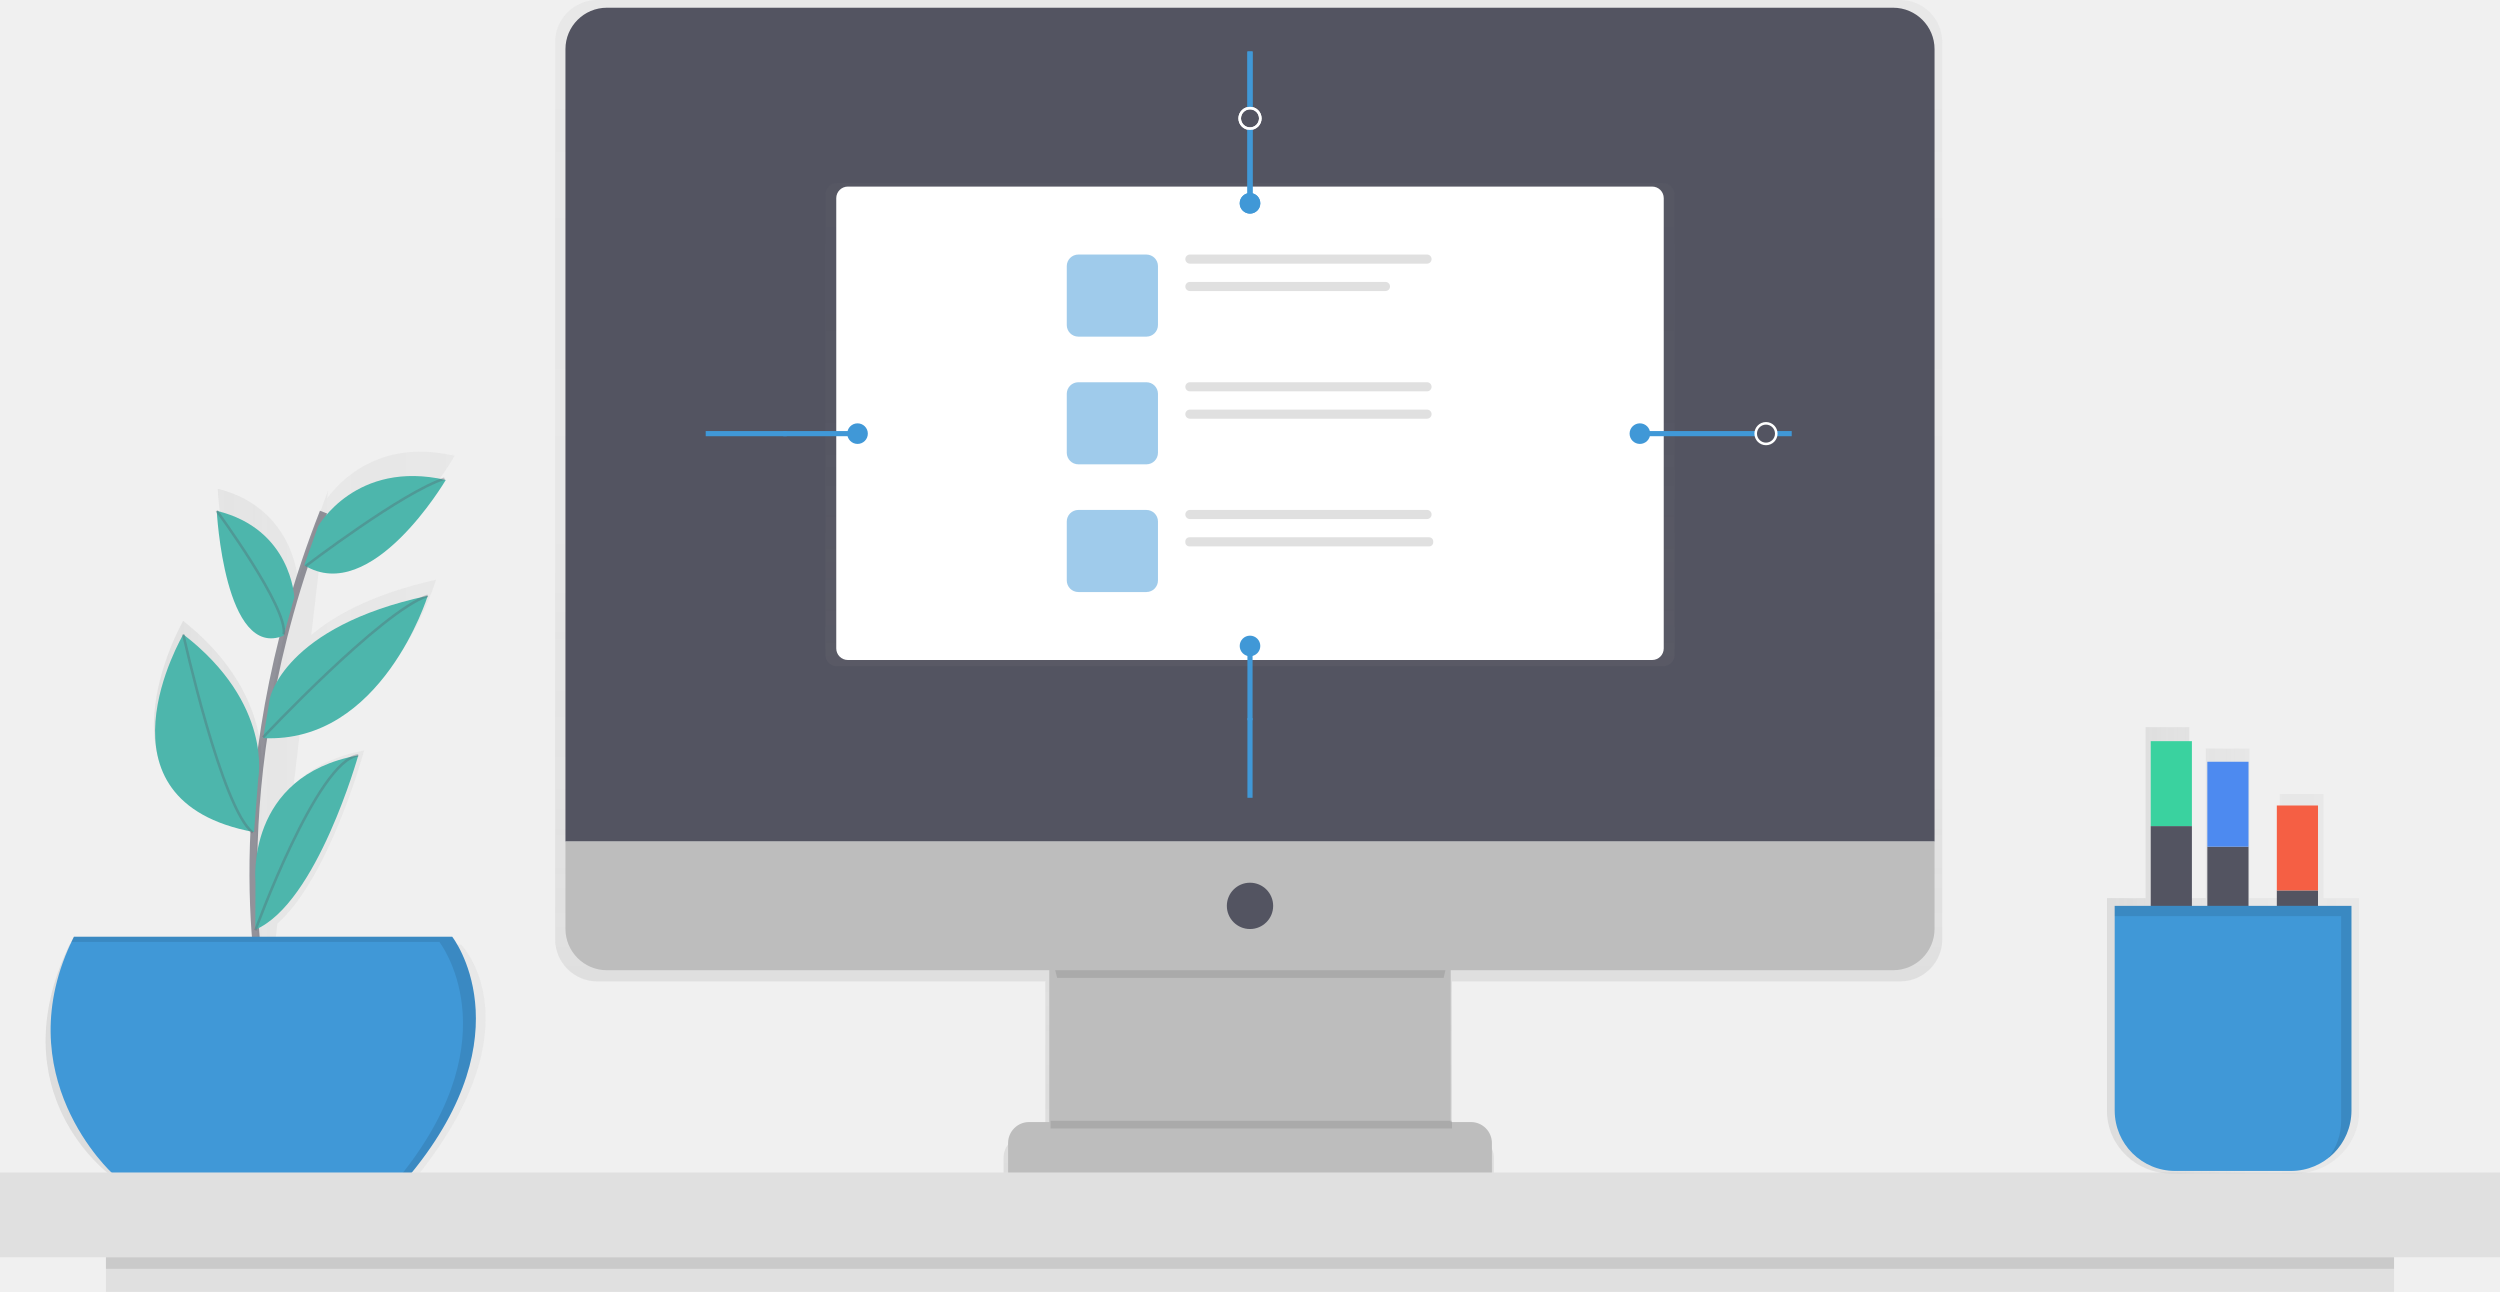
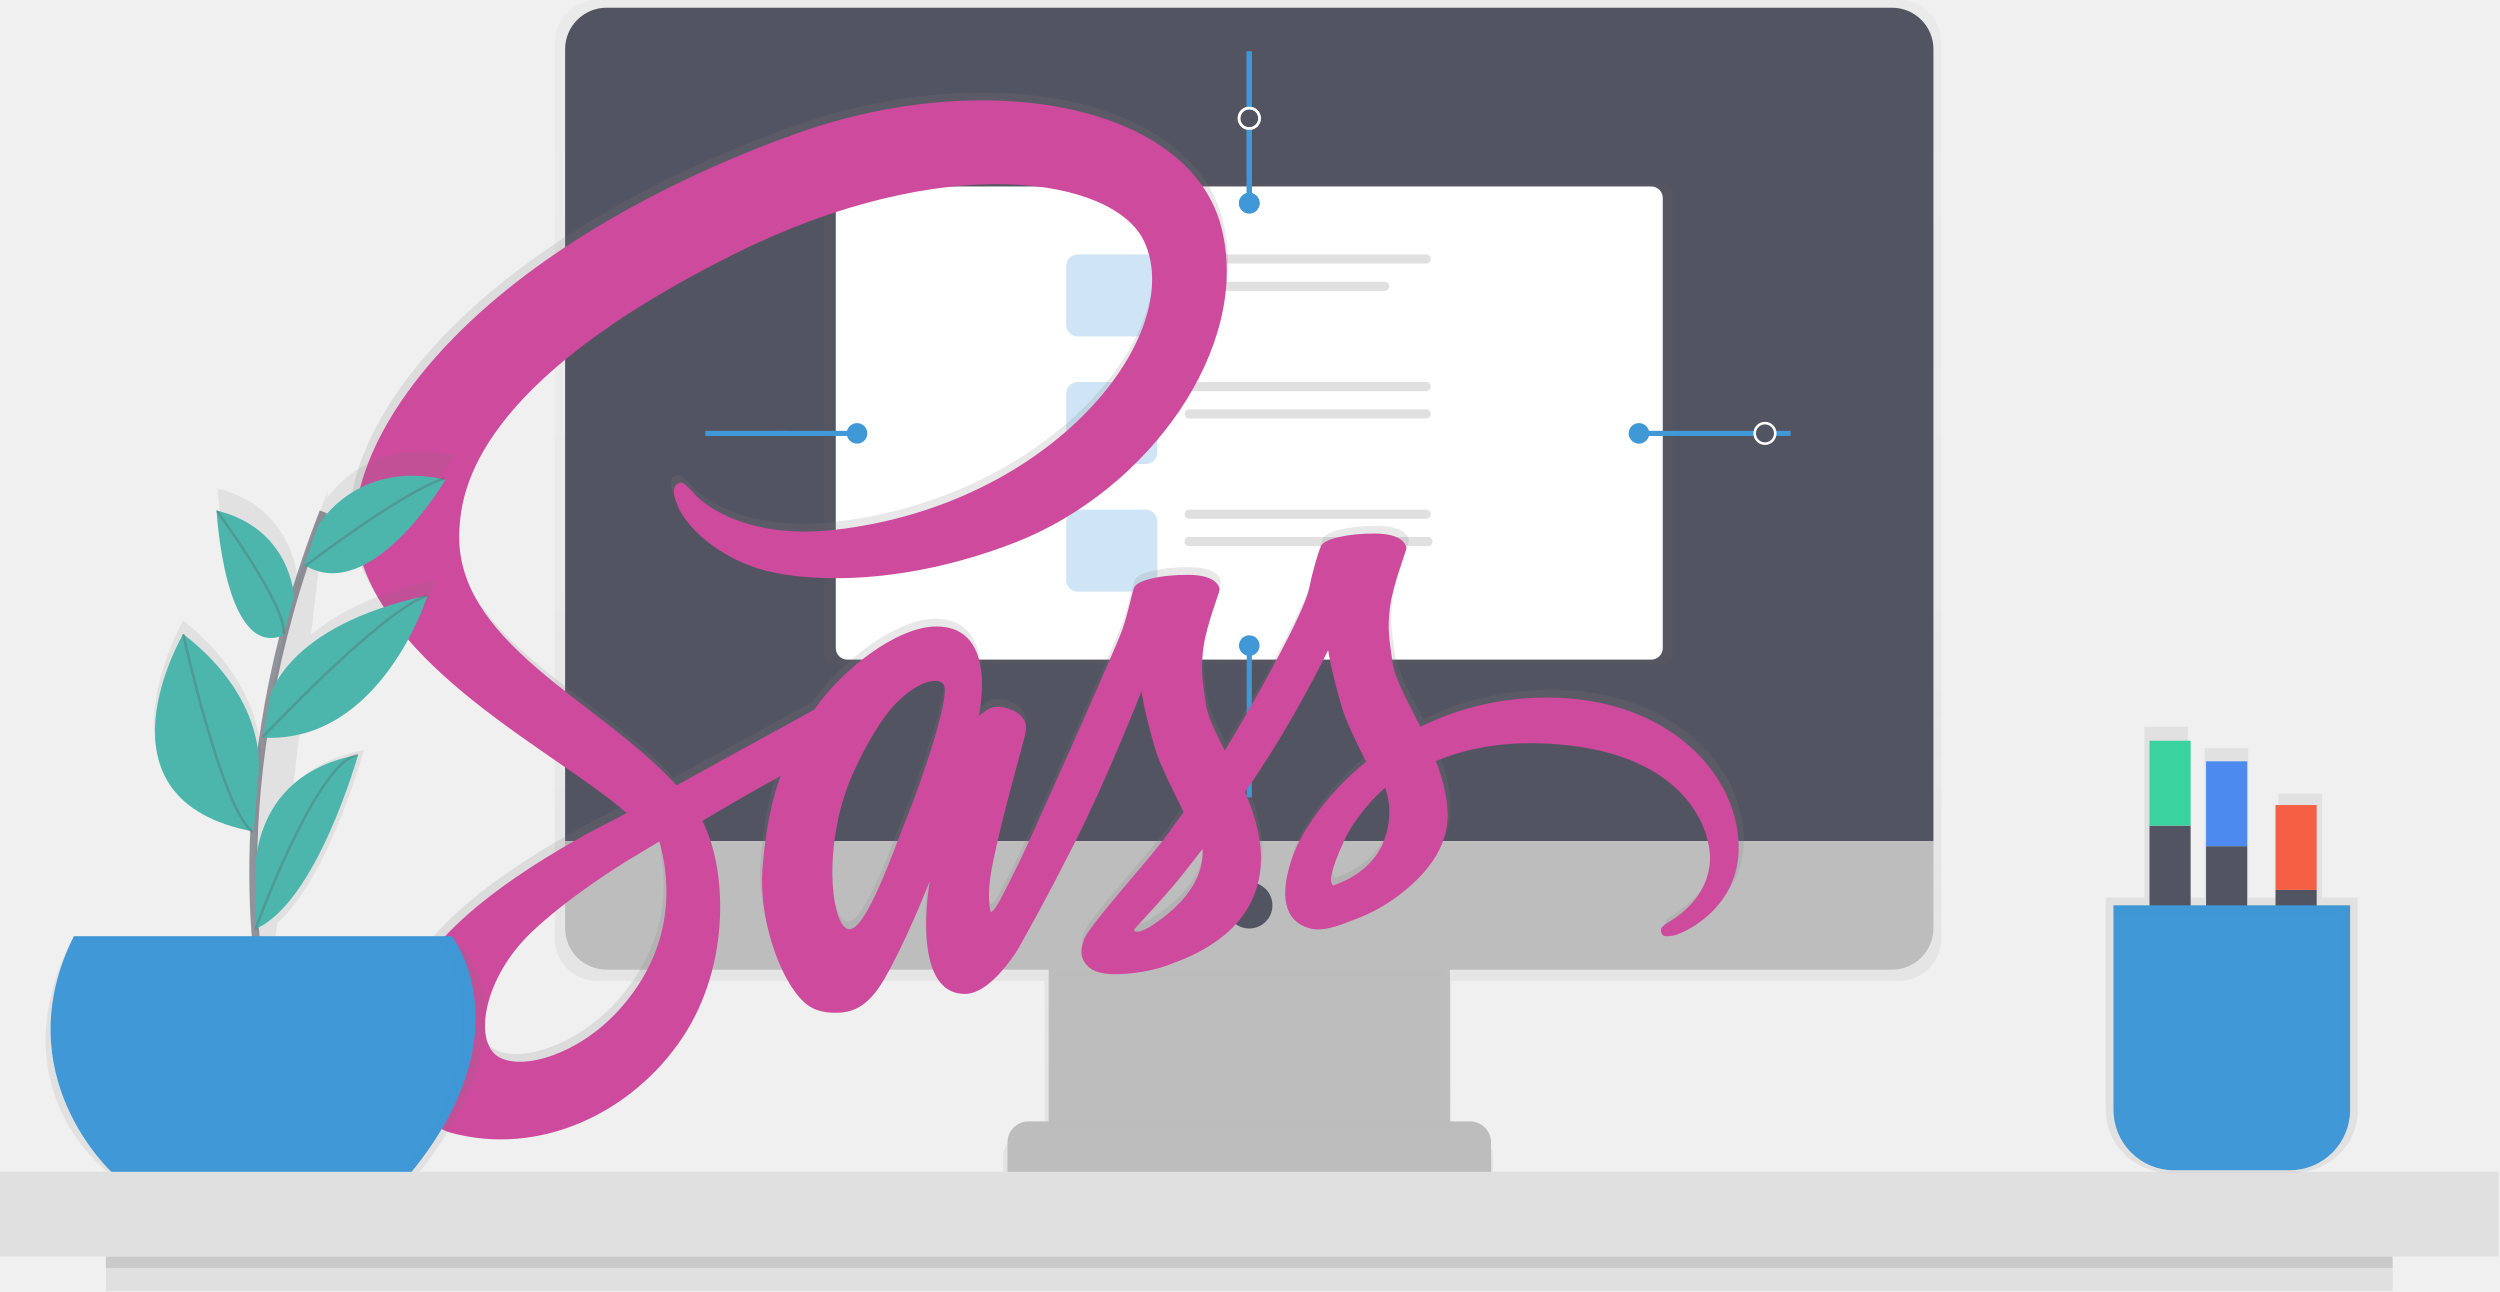
- <svg xmlns="http://www.w3.org/2000/svg" xmlns:xlink="http://www.w3.org/1999/xlink" id="a622e68e-7a65-46e9-94a9-d455de519afc" data-name="Layer 1" width="971.44" height="502" viewBox="0 0 971.44 502">
+ <svg xmlns="http://www.w3.org/2000/svg" width="972" height="502" viewBox="0 0 972 502" fill="none">
+   <g opacity="0.7">
+     <path opacity="0.7" d="M738.41 0H232.03C227.69 0.016 223.534 1.754 220.476 4.834C217.417 7.913 215.707 12.08 215.72 16.42V364.94C215.707 369.28 217.417 373.447 220.476 376.526C223.534 379.606 227.69 381.344 232.03 381.36H406.19V441.52H398.25C397.16 441.524 396.081 441.743 395.076 442.163C394.07 442.584 393.158 443.199 392.39 443.972C391.622 444.746 391.014 445.663 390.6 446.671C390.187 447.68 389.976 448.76 389.98 449.85V461.92H406.19V469.06H564.25V461.92H580.46V449.85C580.464 448.76 580.253 447.68 579.84 446.671C579.426 445.663 578.818 444.746 578.05 443.972C577.282 443.199 576.369 442.584 575.364 442.163C574.358 441.743 573.28 441.524 572.19 441.52H564.72V441H564.21V381.36H738.41C742.75 381.344 746.906 379.606 749.964 376.526C753.023 373.447 754.733 369.28 754.72 364.94V16.42C754.733 12.08 753.023 7.913 749.964 4.834C746.906 1.754 742.75 0.016 738.41 0Z" fill="url(#paint0_linear)" />
+   </g>
+   <path d="M563.72 371H407.72V463H563.72V371Z" fill="#BDBDBD" />
+   <g opacity="0.1">
+     <path opacity="0.1" d="M410.79 380H560.96C562.77 372.13 564.22 367 564.22 367H407.22C407.22 367 408.83 372.11 410.79 380Z" fill="black" />
+   </g>
+   <path d="M235.82 3H735.62C739.89 3 743.985 4.696 747.004 7.716C750.024 10.735 751.72 14.83 751.72 19.1V327H219.72V19.1C219.72 14.83 221.416 10.735 224.436 7.716C227.455 4.696 231.55 3 235.82 3V3Z" fill="#535461" />
+   <path d="M735.62 377H235.82C231.55 377 227.455 375.304 224.436 372.284C221.416 369.265 219.72 365.17 219.72 360.9V327H751.72V360.9C751.72 365.17 750.024 369.265 747.004 372.284C743.985 375.304 739.89 377 735.62 377V377Z" fill="#BDBDBD" />
+   <path d="M485.72 361C490.691 361 494.72 356.971 494.72 352C494.72 347.029 490.691 343 485.72 343C480.749 343 476.72 347.029 476.72 352C476.72 356.971 480.749 361 485.72 361Z" fill="#535461" />
+   <path d="M399.89 436H571.55C573.717 436 575.795 436.861 577.327 438.393C578.859 439.925 579.72 442.003 579.72 444.17V456H391.72V444.17C391.72 443.097 391.931 442.035 392.342 441.043C392.752 440.052 393.354 439.152 394.113 438.393C394.872 437.634 395.772 437.032 396.763 436.622C397.755 436.211 398.817 436 399.89 436V436Z" fill="#BDBDBD" />
+   <g opacity="0.5">
+     <path opacity="0.5" d="M646.22 71.12H325.22C322.735 71.12 320.72 73.135 320.72 75.62V254.38C320.72 256.865 322.735 258.88 325.22 258.88H646.22C648.705 258.88 650.72 256.865 650.72 254.38V75.62C650.72 73.135 648.705 71.12 646.22 71.12Z" fill="url(#paint1_linear)" />
+   </g>
+   <path d="M641.99 72.5H329.45C326.965 72.5 324.95 74.515 324.95 77V251.96C324.95 254.445 326.965 256.46 329.45 256.46H641.99C644.475 256.46 646.49 254.445 646.49 251.96V77C646.49 74.515 644.475 72.5 641.99 72.5Z" fill="white" />
+   <g opacity="0.5">
+     <path opacity="0.5" d="M445.46 98.91H419.02C416.535 98.91 414.52 100.925 414.52 103.41V126.31C414.52 128.795 416.535 130.81 419.02 130.81H445.46C447.945 130.81 449.96 128.795 449.96 126.31V103.41C449.96 100.925 447.945 98.91 445.46 98.91Z" fill="#4098D7" />
+   </g>
+   <path d="M554.51 98.91H462.36C461.382 98.91 460.59 99.703 460.59 100.68C460.59 101.658 461.382 102.45 462.36 102.45H554.51C555.488 102.45 556.28 101.658 556.28 100.68C556.28 99.703 555.488 98.91 554.51 98.91Z" fill="#E0E0E0" />
+   <path d="M538.36 109.55H462.36C461.382 109.55 460.59 110.342 460.59 111.32C460.59 112.298 461.382 113.09 462.36 113.09H538.36C539.338 113.09 540.13 112.298 540.13 111.32C540.13 110.342 539.338 109.55 538.36 109.55Z" fill="#E0E0E0" />
+   <g opacity="0.5">
+     <path opacity="0.5" d="M445.46 148.53H419.02C416.535 148.53 414.52 150.545 414.52 153.03V175.93C414.52 178.415 416.535 180.43 419.02 180.43H445.46C447.945 180.43 449.96 178.415 449.96 175.93V153.03C449.96 150.545 447.945 148.53 445.46 148.53Z" fill="#4098D7" />
+   </g>
+   <path d="M554.51 148.53H462.36C461.382 148.53 460.59 149.322 460.59 150.3C460.59 151.278 461.382 152.07 462.36 152.07H554.51C555.488 152.07 556.28 151.278 556.28 150.3C556.28 149.322 555.488 148.53 554.51 148.53Z" fill="#E0E0E0" />
+   <path d="M554.51 159.16H462.36C461.382 159.16 460.59 159.952 460.59 160.93C460.59 161.908 461.382 162.7 462.36 162.7H554.51C555.488 162.7 556.28 161.908 556.28 160.93C556.28 159.952 555.488 159.16 554.51 159.16Z" fill="#E0E0E0" />
+   <g opacity="0.5">
+     <path opacity="0.5" d="M445.46 198.15H419.02C416.535 198.15 414.52 200.165 414.52 202.65V225.55C414.52 228.035 416.535 230.05 419.02 230.05H445.46C447.945 230.05 449.96 228.035 449.96 225.55V202.65C449.96 200.165 447.945 198.15 445.46 198.15Z" fill="#4098D7" />
+   </g>
+   <path d="M554.51 198.15H462.36C461.382 198.15 460.59 198.942 460.59 199.92C460.59 200.898 461.382 201.69 462.36 201.69H554.51C555.488 201.69 556.28 200.898 556.28 199.92C556.28 198.942 555.488 198.15 554.51 198.15Z" fill="#E0E0E0" />
+   <path d="M555.33 208.78H462.18C461.302 208.78 460.59 209.492 460.59 210.37V210.73C460.59 211.608 461.302 212.32 462.18 212.32H555.33C556.208 212.32 556.92 211.608 556.92 210.73V210.37C556.92 209.492 556.208 208.78 555.33 208.78Z" fill="#E0E0E0" />
+   <path d="M485.72 42V20" stroke="#4098D7" stroke-width="2" stroke-miterlimit="10" />
+   <path d="M485.72 79V50.13" stroke="#4098D7" stroke-width="2" stroke-miterlimit="10" />
+   <path d="M485.72 83C487.929 83 489.72 81.209 489.72 79C489.72 76.791 487.929 75 485.72 75C483.511 75 481.72 76.791 481.72 79C481.72 81.209 483.511 83 485.72 83Z" fill="#4098D7" />
+   <path d="M485.72 50C487.929 50 489.72 48.209 489.72 46C489.72 43.791 487.929 42 485.72 42C483.511 42 481.72 43.791 481.72 46C481.72 48.209 483.511 50 485.72 50Z" stroke="white" stroke-miterlimit="10" />
+   <path d="M485.72 42V20" stroke="#4098D7" stroke-width="2" stroke-miterlimit="10" />
+   <path d="M485.72 79V50.13" stroke="#4098D7" stroke-width="2" stroke-miterlimit="10" />
+   <path d="M485.72 83C487.929 83 489.72 81.209 489.72 79C489.72 76.791 487.929 75 485.72 75C483.511 75 481.72 76.791 481.72 79C481.72 81.209 483.511 83 485.72 83Z" fill="#4098D7" />
+   <path d="M485.72 50C487.929 50 489.72 48.209 489.72 46C489.72 43.791 487.929 42 485.72 42C483.511 42 481.72 43.791 481.72 46C481.72 48.209 483.511 50 485.72 50Z" stroke="white" stroke-miterlimit="10" />
+   <path d="M485.72 279V310" stroke="#4098D7" stroke-width="2" stroke-miterlimit="10" />
+   <path d="M485.72 251V279.87" stroke="#4098D7" stroke-width="2" stroke-miterlimit="10" />
+   <path d="M485.72 255C487.929 255 489.72 253.209 489.72 251C489.72 248.791 487.929 247 485.72 247C483.511 247 481.72 248.791 481.72 251C481.72 253.209 483.511 255 485.72 255Z" fill="#4098D7" />
+   <path d="M305.72 168.5H274.22" stroke="#4098D7" stroke-width="2" stroke-miterlimit="10" />
+   <path d="M333.22 168.5H304.35" stroke="#4098D7" stroke-width="2" stroke-miterlimit="10" />
+   <path d="M333.22 172.5C335.429 172.5 337.22 170.709 337.22 168.5C337.22 166.291 335.429 164.5 333.22 164.5C331.011 164.5 329.22 166.291 329.22 168.5C329.22 170.709 331.011 172.5 333.22 172.5Z" fill="#4098D7" />
+   <g opacity="0.1">
+     <path opacity="0.1" d="M564.22 435.5H408.22V438.5H564.22V435.5Z" fill="black" />
+   </g>
+   <path d="M690.22 168.5H696.22" stroke="#4098D7" stroke-width="2" stroke-miterlimit="10" />
+   <path d="M637.22 168.5H682.1" stroke="#4098D7" stroke-width="2" stroke-miterlimit="10" />
+   <path d="M637.22 172.5C639.429 172.5 641.22 170.709 641.22 168.5C641.22 166.291 639.429 164.5 637.22 164.5C635.011 164.5 633.22 166.291 633.22 168.5C633.22 170.709 635.011 172.5 637.22 172.5Z" fill="#4098D7" />
+   <path d="M686.22 172.5C688.429 172.5 690.22 170.709 690.22 168.5C690.22 166.291 688.429 164.5 686.22 164.5C684.011 164.5 682.22 166.291 682.22 168.5C682.22 170.709 684.011 172.5 686.22 172.5Z" stroke="white" stroke-miterlimit="10" />
+   <path opacity="0.7" d="M519.233 341.293C517.513 340.076 517.799 336.142 523.455 323.89C525.675 319.079 530.741 310.981 539.548 303.241C540.568 306.424 541.191 309.476 541.173 312.318C541.059 331.274 527.458 338.354 519.233 341.293ZM446.835 357.704C444.53 358.903 442.416 359.657 441.434 359.075C440.714 358.648 442.385 357.068 442.385 357.068C442.385 357.068 454.141 344.494 458.77 338.767C461.464 335.437 464.586 331.485 467.989 327.064C468.017 327.506 468.032 327.944 468.032 328.377C467.997 343.443 453.362 353.615 446.835 357.704ZM352.858 313.114C347.42 326.298 336.038 360.026 329.111 358.218C323.164 356.667 319.543 331.027 327.924 305.794C332.142 293.093 341.153 277.915 346.446 272.025C354.969 262.545 364.352 259.445 366.631 263.288C369.537 268.185 356.268 304.85 352.858 313.114ZM239.109 390.011C223.496 406.949 201.682 413.35 192.328 407.959C182.227 402.135 186.227 377.198 205.388 359.223C217.067 348.269 232.143 338.18 242.145 331.965C244.421 330.603 247.765 328.603 251.829 326.181C252.503 325.8 252.883 325.588 252.883 325.588L252.868 325.563C253.652 325.096 254.456 324.617 255.286 324.124C262.258 349.708 255.498 372.233 239.109 390.011ZM602.45 268.201C583.507 268.3 567.1 272.823 553.346 279.563C548.316 269.58 543.225 260.798 542.37 254.267C541.372 246.644 540.215 242.096 541.42 233.014C542.626 223.933 547.91 211.073 547.833 210.109C547.756 209.146 546.648 204.519 535.722 204.441C524.795 204.363 515.449 206.531 514.35 209.4C513.249 212.269 511.146 218.726 509.837 225.458C507.923 235.31 488.022 270.446 476.722 288.828C473.027 281.654 469.884 275.329 469.229 270.326C468.232 262.703 467.074 258.155 468.279 249.072C469.485 239.991 474.769 227.129 474.692 226.166C474.615 225.203 473.507 220.577 462.581 220.499C451.654 220.421 442.308 222.589 441.208 225.458C440.108 228.327 438.934 235.03 436.695 241.516C434.457 248.002 408.003 306.614 401.075 321.806C397.544 329.547 394.472 335.765 392.303 340.013C392.297 340.002 392.289 339.989 392.289 339.989C392.289 339.989 392.156 340.271 391.925 340.749C390.069 344.364 388.964 346.364 388.964 346.364C388.964 346.364 388.975 346.391 388.996 346.439C387.524 349.093 385.946 351.559 385.164 351.559C384.618 351.559 383.524 344.492 385.402 334.793C389.339 314.461 398.795 282.752 398.701 281.66C398.651 281.1 400.458 275.576 392.526 272.687C384.815 269.881 382.069 274.561 381.365 274.576C380.684 274.591 380.177 276.23 380.177 276.23C380.177 276.23 388.768 240.572 363.792 240.572C348.177 240.572 326.54 257.558 315.882 272.954C309.155 276.603 294.762 284.416 279.49 292.76C273.625 295.964 267.639 299.239 261.964 302.349C261.578 301.923 261.193 301.497 260.796 301.076C230.511 268.946 174.526 246.22 176.902 203.024C177.766 187.32 183.255 145.971 284.477 95.814C367.394 54.727 433.773 66.033 445.245 91.091C461.633 126.891 409.769 193.426 323.659 203.024C290.85 206.681 273.575 194.038 269.278 189.327C264.755 184.37 264.08 184.147 262.391 185.077C259.641 186.593 261.384 190.97 262.391 193.578C264.963 200.232 275.513 212.032 293.5 217.901C309.324 223.065 347.843 225.901 394.425 207.983C446.6 187.915 487.34 132.088 475.374 85.424C463.204 37.963 384.07 22.361 309.174 48.821C264.6 64.568 216.346 89.284 181.652 121.554C140.399 159.924 133.821 193.32 136.531 207.275C146.163 256.856 214.886 289.144 242.406 313.073C241.048 313.818 239.774 314.518 238.615 315.153C224.818 321.941 172.432 349.203 159.329 378.007C144.465 410.681 161.695 434.123 173.102 437.28C208.444 447.059 244.712 429.469 264.202 400.56C283.689 371.658 281.309 334.024 272.365 316.846C272.254 316.632 272.132 316.424 272.018 316.212C275.58 314.115 279.213 311.983 282.814 309.881C289.836 305.781 296.729 301.955 302.711 298.718C299.365 307.838 296.913 318.769 295.637 334.557C294.139 353.104 301.783 377.078 311.785 386.51C316.189 390.662 321.488 390.759 324.846 390.759C336.485 390.759 341.797 381.131 347.644 369.742C354.816 355.775 361.179 339.516 361.179 339.516C361.179 339.516 353.192 383.439 374.954 383.439C382.882 383.439 390.858 373.215 394.411 368.002C394.42 368.059 394.425 368.089 394.425 368.089C394.425 368.089 394.632 367.75 395.036 367.069C395.859 365.817 396.325 365.021 396.325 365.021C396.325 365.021 396.341 364.938 396.367 364.794C399.554 359.291 406.623 346.745 417.224 326.056C430.92 299.325 444.057 265.839 444.057 265.839C444.057 265.839 445.279 274.026 449.281 287.564C451.636 295.53 456.639 304.335 460.586 312.779C457.409 317.163 455.456 319.681 455.456 319.681C455.456 319.681 455.474 319.727 455.509 319.811C452.97 323.163 450.123 326.78 447.145 330.306C436.335 343.109 423.459 357.729 421.735 361.95C419.704 366.922 420.184 370.579 424.109 373.521C426.977 375.67 432.081 376.003 437.408 375.646C447.122 374.997 453.958 372.601 457.33 371.141C462.587 369.293 468.708 366.385 474.454 362.186C485.058 354.433 491.454 343.343 490.84 328.653C490.499 320.557 487.903 312.533 484.619 304.958C485.582 303.582 486.547 302.194 487.514 300.788C504.231 276.486 517.198 249.781 517.198 249.781C517.198 249.781 518.42 257.967 522.424 271.506C524.449 278.359 528.445 285.834 532.039 293.166C516.321 305.867 506.572 320.624 503.187 330.306C496.929 348.211 501.831 356.324 511.025 358.171C515.19 359.009 521.071 357.111 525.496 355.248C531.001 353.433 537.617 350.409 543.796 345.893C554.4 338.14 564.595 327.284 563.981 312.595C563.7 305.907 561.876 299.27 559.402 292.893C572.726 287.374 589.977 284.305 611.95 286.856C659.088 292.33 668.336 321.598 666.569 333.848C664.801 346.099 654.913 352.832 651.607 354.866C648.302 356.899 647.293 357.605 647.571 359.117C647.973 361.315 649.501 361.23 652.319 360.758C656.2 360.107 677.073 350.794 677.966 328.182C679.101 299.474 651.443 267.941 602.45 268.201Z" fill="#808080" fill-opacity="0.25" />
+   <path d="M518.405 344.293C516.698 343.076 516.982 339.143 522.596 326.891C524.8 322.08 529.828 313.982 538.571 306.242C539.583 309.425 540.201 312.477 540.183 315.319C540.07 334.275 526.57 341.355 518.405 344.293ZM446.542 360.704C444.253 361.904 442.156 362.657 441.18 362.076C440.465 361.648 442.124 360.069 442.124 360.069C442.124 360.069 453.793 347.494 458.389 341.768C461.062 338.438 464.162 334.486 467.54 330.065C467.567 330.507 467.582 330.945 467.582 331.378C467.547 346.443 453.02 356.615 446.542 360.704V360.704ZM353.258 316.115C347.86 329.298 336.562 363.026 329.686 361.219C323.783 359.667 320.188 334.028 328.507 308.795C332.694 296.094 341.639 280.917 346.894 275.026C355.353 265.547 364.667 262.447 366.93 266.29C369.814 271.187 356.642 307.851 353.258 316.115ZM240.348 393.011C224.85 409.949 203.197 416.35 193.912 410.959C183.886 405.135 187.857 380.198 206.876 362.223C218.469 351.27 233.434 341.18 243.362 334.966C245.621 333.604 248.94 331.604 252.974 329.182C253.643 328.801 254.02 328.589 254.02 328.589L254.005 328.563C254.784 328.097 255.582 327.618 256.406 327.125C263.326 352.709 256.616 375.233 240.348 393.011V393.011ZM601.009 271.203C582.205 271.302 565.919 275.824 552.267 282.565C547.274 272.582 542.22 263.8 541.372 257.269C540.381 249.646 539.233 245.098 540.429 236.016C541.626 226.935 546.871 214.075 546.794 213.112C546.718 212.148 545.618 207.522 534.773 207.443C523.927 207.365 514.649 209.533 513.558 212.402C512.466 215.271 510.378 221.728 509.078 228.46C507.179 238.312 487.425 273.448 476.208 291.83C472.54 284.656 469.42 278.33 468.77 273.328C467.78 265.704 466.631 261.157 467.827 252.074C469.025 242.993 474.269 230.132 474.193 229.168C474.116 228.205 473.017 223.58 462.171 223.501C451.325 223.423 442.048 225.591 440.956 228.46C439.864 231.329 438.698 238.032 436.477 244.518C434.255 251.004 407.996 309.615 401.119 324.807C397.614 332.547 394.565 338.766 392.412 343.013C392.406 343.003 392.398 342.99 392.398 342.99C392.398 342.99 392.266 343.272 392.037 343.749C390.194 347.364 389.097 349.364 389.097 349.364C389.097 349.364 389.109 349.392 389.13 349.439C387.668 352.094 386.102 354.56 385.326 354.56C384.783 354.56 383.698 347.493 385.562 337.794C389.469 317.462 398.856 285.754 398.763 284.662C398.713 284.102 400.507 278.577 392.633 275.688C384.979 272.882 382.253 277.563 381.555 277.577C380.878 277.592 380.376 279.231 380.376 279.231C380.376 279.231 388.903 243.574 364.111 243.574C348.611 243.574 327.134 260.559 316.554 275.956C309.878 279.604 295.59 287.418 280.431 295.761C274.609 298.965 268.668 302.241 263.034 305.35C262.651 304.925 262.269 304.499 261.875 304.078C231.814 271.947 176.242 249.222 178.6 206.026C179.457 190.323 184.906 148.974 285.382 98.818C367.687 57.731 433.576 69.037 444.964 94.095C461.23 129.894 409.749 196.428 324.274 206.026C291.708 209.684 274.56 197.04 270.295 192.33C265.805 187.373 265.135 187.15 263.459 188.08C260.728 189.596 262.459 193.972 263.459 196.581C266.011 203.235 276.483 215.034 294.338 220.903C310.045 226.067 348.28 228.904 394.519 210.985C446.308 190.917 486.748 135.091 474.87 88.428C462.79 40.968 384.239 25.366 309.896 51.825C265.651 67.572 217.753 92.287 183.315 124.557C142.367 162.927 135.837 196.323 138.528 210.277C148.088 259.858 216.304 292.145 243.621 316.075C242.272 316.819 241.008 317.519 239.858 318.155C226.163 324.942 174.164 352.203 161.157 381.008C146.403 413.681 163.506 437.123 174.829 440.279C209.91 450.058 245.909 432.469 265.256 403.56C284.599 374.658 282.237 337.025 273.359 319.847C273.249 319.633 273.127 319.425 273.014 319.213C276.55 317.116 280.156 314.984 283.731 312.882C290.701 308.782 297.543 304.956 303.481 301.719C300.159 310.839 297.725 321.77 296.459 337.558C294.972 356.105 302.56 380.078 312.488 389.51C316.86 393.662 322.119 393.759 325.453 393.759C337.006 393.759 342.278 384.131 348.082 372.743C355.202 358.776 361.518 342.517 361.518 342.517C361.518 342.517 353.59 386.439 375.191 386.439C383.061 386.439 390.978 376.215 394.504 371.002C394.514 371.059 394.519 371.09 394.519 371.09C394.519 371.09 394.724 370.75 395.125 370.069C395.942 368.818 396.404 368.021 396.404 368.021C396.404 368.021 396.42 367.938 396.446 367.795C399.609 362.291 406.626 349.745 417.149 329.056C430.744 302.326 443.784 268.84 443.784 268.84C443.784 268.84 444.997 277.027 448.97 290.565C451.307 298.531 456.273 307.336 460.191 315.78C457.037 320.164 455.099 322.682 455.099 322.682C455.099 322.682 455.117 322.728 455.152 322.812C452.631 326.164 449.806 329.781 446.849 333.307C436.119 346.11 423.338 360.73 421.626 364.95C419.611 369.922 420.087 373.579 423.984 376.521C426.83 378.67 431.897 379.003 437.184 378.646C446.827 377.997 453.612 375.601 456.959 374.142C462.177 372.293 468.254 369.385 473.957 365.186C484.483 357.434 490.832 346.344 490.222 331.654C489.884 323.558 487.307 315.534 484.047 307.959C485.002 306.584 485.96 305.195 486.921 303.789C503.514 279.487 516.386 252.783 516.386 252.783C516.386 252.783 517.599 260.969 521.572 274.508C523.583 281.361 527.55 288.836 531.117 296.168C515.514 308.868 505.838 323.625 502.478 333.307C496.266 351.212 501.132 359.325 510.258 361.172C514.392 362.009 520.23 360.111 524.622 358.249C530.087 356.433 536.653 353.41 542.787 348.893C553.313 341.141 563.433 330.285 562.823 315.596C562.544 308.909 560.734 302.271 558.278 295.894C571.504 290.375 588.628 287.307 610.439 289.858C657.229 295.331 666.408 324.599 664.654 336.849C662.899 349.1 653.084 355.833 649.803 357.867C646.522 359.899 645.52 360.605 645.796 362.117C646.195 364.316 647.713 364.231 650.51 363.759C654.362 363.107 675.081 353.794 675.968 331.183C677.094 302.476 649.64 270.943 601.009 271.203" fill="#CD4A9C" />
+   <g opacity="0.7">
+     <path opacity="0.7" d="M179.2 367.06H106.8L107.8 358.92C128.26 340.55 141.49 291.61 141.49 291.61C141.196 291.651 140.906 291.711 140.62 291.79C128.62 294.21 120.08 299.14 114.11 305.07L116.65 283.41C154.45 275.27 169.44 225.27 169.44 225.27C145.32 230.62 130.28 238.9 120.94 246.76L124.66 214.94C150.22 223.71 176.66 177.12 176.66 177.12L175.66 176.91L176.16 176.59L175.4 176.86C147.15 170.77 132.05 186.92 127.15 193.63L127.52 190.51C126.773 192.51 126.047 194.47 125.34 196.39V196.47C123.34 201.89 121.51 207.243 119.85 212.53C118.403 217.043 117.05 221.51 115.79 225.93V225.87C115.79 225.87 114.62 197.41 84.61 189.92C84.61 189.92 87.76 251.99 111.54 241.83C109.34 250.83 107.54 259.49 105.98 267.9C104.987 273.373 104.12 278.707 103.38 283.9L103.24 284.06L103.38 283.94L103.32 284.35C102.653 289.063 102.087 293.657 101.62 298.13C102.08 289.51 100.51 264.61 71.17 241.21C71.17 241.21 32.17 309.75 98.67 323.21C98.82 323.34 98.97 323.47 99.11 323.59L99.01 323.28L99.61 323.41L99.88 319.89C99.078 334.581 99.155 349.308 100.11 363.99V363.99C100.18 364.99 100.25 365.99 100.32 366.94H27.09C-0.85 424.73 42.61 456.4 42.61 456.4H162.61C209.21 397.66 179.2 367.06 179.2 367.06Z" fill="url(#paint2_linear)" />
+   </g>
+   <path opacity="0.6" d="M102.72 389C102.72 389 83.72 306 125.72 199" stroke="#535461" stroke-width="3" stroke-miterlimit="10" />
+   <path d="M28.72 364H175.72C175.72 364 204.72 401 159.72 456H43.72C43.72 456 1.72 418 28.72 364Z" fill="#4098D7" />
+   <path d="M123.61 204.5C123.61 204.5 138.22 178.5 173.22 186.5C173.22 186.5 144.29 235.76 118.22 219.63L123.61 204.5Z" fill="#4DB6AC" />
+   <path d="M114.35 232.09C114.35 232.09 113.22 205.5 84.22 198.5C84.22 198.5 87.22 256.5 110.22 247L114.35 232.09Z" fill="#4DB6AC" />
+   <path d="M104.87 271.36C104.87 271.36 110.22 243.5 166.22 231.5C166.22 231.5 148.36 289.12 102.29 286.81L104.87 271.36Z" fill="#4DB6AC" />
+   <path d="M100.33 302.63C100.33 302.63 106.22 273.5 71.22 246.5C71.22 246.5 33.22 311.17 98.7 323.33L100.33 302.63Z" fill="#4DB6AC" />
+   <path d="M99.28 342.67C99.28 342.67 95.22 301.5 139.22 293.5C139.22 293.5 123.15 350.99 99.22 361.24L99.28 342.67Z" fill="#4DB6AC" />
+   <path opacity="0.3" d="M118.72 220C118.72 220 156.72 191 172.72 186" stroke="#535461" stroke-miterlimit="10" />
+   <path opacity="0.3" d="M102.22 286.5C102.22 286.5 148.22 237.5 166.22 231.5" stroke="#535461" stroke-miterlimit="10" />
+   <path opacity="0.3" d="M84.22 198.5C84.22 198.5 112.22 236.5 110.22 246.5" stroke="#535461" stroke-miterlimit="10" />
+   <path opacity="0.3" d="M71.22 246.5C71.22 246.5 86.22 314.5 98.22 323.5" stroke="#535461" stroke-miterlimit="10" />
+   <path opacity="0.3" d="M99.22 361.5C99.22 361.5 123.22 295.5 139.22 293.5" stroke="#535461" stroke-miterlimit="10" />
+   <g opacity="0.1">
+     <path opacity="0.1" d="M175.72 364H28.72C28.39 364.67 28.07 365.34 27.72 366H170.72C170.72 366 199.01 402.11 156.32 456H159.72C204.72 401 175.72 364 175.72 364Z" fill="black" />
+   </g>
+   <path d="M971.44 455.6H0V488.53H971.44V455.6Z" fill="#E0E0E0" />
+   <path d="M930.27 488.53H41.16V502H930.27V488.53Z" fill="#E0E0E0" />
+   <path opacity="0.1" d="M930.27 488.53H41.16V493.02H930.27V488.53Z" fill="black" />
+   <g opacity="0.7">
+     <path opacity="0.7" d="M912.72 444.88L912.82 444.73C913.027 444.41 913.23 444.077 913.43 443.73L913.54 443.54C913.733 443.213 913.917 442.88 914.09 442.54L914.18 442.37C914.38 441.98 914.57 441.59 914.74 441.18C915.1 440.362 915.414 439.524 915.68 438.67L915.78 438.34C915.87 438.03 915.96 437.72 916.04 437.41L916.14 436.97C916.207 436.69 916.267 436.407 916.32 436.12C916.32 435.96 916.38 435.8 916.41 435.64C916.44 435.48 916.5 435.08 916.54 434.79C916.58 434.5 916.54 434.46 916.6 434.3C916.66 434.14 916.66 433.69 916.68 433.38C916.68 433.24 916.68 433.09 916.68 432.95C916.68 432.5 916.68 432.04 916.68 431.59V349H902.83V308.52H885.83V349H874.11V290.86H857.11V349H850.72V282.55H833.72V349H818.72V431.6C818.72 445.08 829.93 456 843.72 456H891.72C895.644 456.016 899.518 455.114 903.032 453.367C906.546 451.621 909.603 449.077 911.96 445.94V445.94C912.207 445.587 912.46 445.233 912.72 444.88Z" fill="url(#paint3_linear)" />
+   </g>
+   <path d="M851.72 321H835.72V421H851.72V321Z" fill="#535461" />
+   <path d="M851.72 288H835.72V321H851.72V288Z" fill="#3AD29F" />
+   <path d="M873.72 329H857.72V429H873.72V329Z" fill="#535461" />
+   <path d="M873.72 296H857.72V329H873.72V296Z" fill="#4D8AF0" />
+   <path d="M900.72 346H884.72V446H900.72V346Z" fill="#535461" />
+   <path d="M900.72 313H884.72V346H900.72V313Z" fill="#F55F44" />
+   <path d="M821.72 352H913.72V431.5C913.72 437.733 911.244 443.71 906.837 448.117C902.43 452.524 896.453 455 890.22 455H845.22C838.987 455 833.01 452.524 828.603 448.117C824.196 443.71 821.72 437.733 821.72 431.5V352Z" fill="#4098D7" />
+   <g opacity="0.1">
+     <path opacity="0.1" d="M821.72 352V356H909.72V435.5C909.728 440.755 907.967 445.859 904.72 449.99C907.526 447.794 909.795 444.988 911.355 441.784C912.914 438.58 913.723 435.063 913.72 431.5V352H821.72Z" fill="black" />
+   </g>
  <defs>
-     <linearGradient id="341b0e5e-a21f-44db-b85f-76180f33f0d3" x1="599.5" y1="668.05" x2="599.5" y2="199" gradientUnits="userSpaceOnUse">
-       <stop offset="0" stop-color="gray" stop-opacity="0.25" />
-       <stop offset="0.54" stop-color="gray" stop-opacity="0.12" />
-       <stop offset="1" stop-color="gray" stop-opacity="0.1" />
+     <linearGradient id="paint0_linear" x1="485.22" y1="469.05" x2="485.22" y2="0" gradientUnits="userSpaceOnUse">
+       <stop stop-color="#808080" stop-opacity="0.25" />
+       <stop offset="0.54" stop-color="#808080" stop-opacity="0.12" />
+       <stop offset="1" stop-color="#808080" stop-opacity="0.1" />
    </linearGradient>
-     <linearGradient id="9c19d1ba-0c1d-4cca-8c15-e6f3831a5e67" x1="485.72" y1="258.88" x2="485.72" y2="71.12" xlink:href="#341b0e5e-a21f-44db-b85f-76180f33f0d3" />
-     <linearGradient id="fe76f7c7-2126-4e48-920d-21143a22d340" x1="132" y1="515" x2="303" y2="515" xlink:href="#341b0e5e-a21f-44db-b85f-76180f33f0d3" />
-     <linearGradient id="2cf89a04-5a05-413b-983a-d2bc296cbb5e" x1="933" y1="568.28" x2="1031" y2="568.28" xlink:href="#341b0e5e-a21f-44db-b85f-76180f33f0d3" />
+     <linearGradient id="paint1_linear" x1="160608" y1="48678.4" x2="160608" y2="13424.6" gradientUnits="userSpaceOnUse">
+       <stop stop-color="#808080" stop-opacity="0.25" />
+       <stop offset="0.54" stop-color="#808080" stop-opacity="0.12" />
+       <stop offset="1" stop-color="#808080" stop-opacity="0.1" />
+     </linearGradient>
+     <linearGradient id="paint2_linear" x1="22588.2" y1="144832" x2="51827.1" y2="144832" gradientUnits="userSpaceOnUse">
+       <stop stop-color="#808080" stop-opacity="0.25" />
+       <stop offset="0.54" stop-color="#808080" stop-opacity="0.12" />
+       <stop offset="1" stop-color="#808080" stop-opacity="0.1" />
+     </linearGradient>
+     <linearGradient id="paint3_linear" x1="92215.4" y1="98850.8" x2="101815" y2="98850.8" gradientUnits="userSpaceOnUse">
+       <stop stop-color="#808080" stop-opacity="0.25" />
+       <stop offset="0.54" stop-color="#808080" stop-opacity="0.12" />
+       <stop offset="1" stop-color="#808080" stop-opacity="0.1" />
+     </linearGradient>
  </defs>
-   <g opacity="0.7">
-     <path d="M852.69,199H346.31A16.37,16.37,0,0,0,330,215.42V563.94a16.37,16.37,0,0,0,16.31,16.42H520.47v60.16h-7.94a8.3,8.3,0,0,0-8.27,8.33v12.07h16.21v7.14H678.53v-7.14h16.21V648.85a8.3,8.3,0,0,0-8.27-8.33H679V640h-.51V580.36H852.69A16.37,16.37,0,0,0,869,563.94V215.42A16.37,16.37,0,0,0,852.69,199Z" transform="translate(-114.28 -199)" fill="url(#341b0e5e-a21f-44db-b85f-76180f33f0d3)" />
-   </g>
-   <rect x="407.72" y="371" width="156" height="92" fill="#bdbdbd" />
-   <g opacity="0.1">
-     <path d="M525.07,579H675.24c1.81-7.87,3.26-13,3.26-13h-157S523.11,571.11,525.07,579Z" transform="translate(-114.28 -199)" />
-   </g>
-   <path d="M235.82,3h499.8a16.1,16.1,0,0,1,16.1,16.1V327a0,0,0,0,1,0,0h-532a0,0,0,0,1,0,0V19.1A16.1,16.1,0,0,1,235.82,3Z" fill="#535461" />
-   <path d="M849.9,576H350.1A16.1,16.1,0,0,1,334,559.9V526H866v33.9A16.1,16.1,0,0,1,849.9,576Z" transform="translate(-114.28 -199)" fill="#bdbdbd" />
-   <circle cx="485.72" cy="352" r="9" fill="#535461" />
-   <path d="M399.89,436H571.55a8.17,8.17,0,0,1,8.17,8.17V456a0,0,0,0,1,0,0h-188a0,0,0,0,1,0,0V444.17A8.17,8.17,0,0,1,399.89,436Z" fill="#bdbdbd" />
-   <g opacity="0.5">
-     <rect x="320.72" y="71.12" width="330" height="187.76" rx="4.5" ry="4.5" fill="url(#9c19d1ba-0c1d-4cca-8c15-e6f3831a5e67)" />
-   </g>
-   <rect x="324.95" y="72.5" width="321.54" height="183.96" rx="4.5" ry="4.5" fill="#fff" />
-   <g opacity="0.5">
-     <rect x="414.52" y="98.91" width="35.44" height="31.9" rx="4.5" ry="4.5" fill="#4098d7" />
-   </g>
-   <rect x="460.59" y="98.91" width="95.69" height="3.54" rx="1.77" ry="1.77" fill="#e0e0e0" />
-   <rect x="460.59" y="109.55" width="79.54" height="3.54" rx="1.77" ry="1.77" fill="#e0e0e0" />
-   <g opacity="0.5">
-     <rect x="414.52" y="148.53" width="35.44" height="31.9" rx="4.5" ry="4.5" fill="#4098d7" />
-   </g>
-   <rect x="460.59" y="148.53" width="95.69" height="3.54" rx="1.77" ry="1.77" fill="#e0e0e0" />
-   <rect x="460.59" y="159.16" width="95.69" height="3.54" rx="1.77" ry="1.77" fill="#e0e0e0" />
-   <g opacity="0.5">
-     <rect x="414.52" y="198.15" width="35.44" height="31.9" rx="4.5" ry="4.5" fill="#4098d7" />
-   </g>
-   <rect x="460.59" y="198.15" width="95.69" height="3.54" rx="1.77" ry="1.77" fill="#e0e0e0" />
-   <rect x="460.59" y="208.78" width="96.33" height="3.54" rx="1.59" ry="1.59" fill="#e0e0e0" />
-   <line x1="485.72" y1="42" x2="485.72" y2="20" stroke="#4098d7" stroke-miterlimit="10" stroke-width="2" />
-   <line x1="485.72" y1="79" x2="485.72" y2="50.13" stroke="#4098d7" stroke-miterlimit="10" stroke-width="2" />
-   <circle cx="485.72" cy="79" r="4" fill="#4098d7" />
-   <circle cx="485.72" cy="46" r="4" fill="none" stroke="#fff" stroke-miterlimit="10" />
-   <line x1="485.72" y1="42" x2="485.72" y2="20" stroke="#4098d7" stroke-miterlimit="10" stroke-width="2" />
-   <line x1="485.72" y1="79" x2="485.72" y2="50.13" stroke="#4098d7" stroke-miterlimit="10" stroke-width="2" />
-   <circle cx="485.72" cy="79" r="4" fill="#4098d7" />
-   <circle cx="485.72" cy="46" r="4" fill="none" stroke="#fff" stroke-miterlimit="10" />
-   <line x1="485.72" y1="279" x2="485.72" y2="310" stroke="#4098d7" stroke-miterlimit="10" stroke-width="2" />
-   <line x1="485.72" y1="251" x2="485.72" y2="279.87" stroke="#4098d7" stroke-miterlimit="10" stroke-width="2" />
-   <circle cx="485.72" cy="251" r="4" fill="#4098d7" />
-   <line x1="305.72" y1="168.5" x2="274.22" y2="168.5" stroke="#4098d7" stroke-miterlimit="10" stroke-width="2" />
-   <line x1="333.22" y1="168.5" x2="304.35" y2="168.5" stroke="#4098d7" stroke-miterlimit="10" stroke-width="2" />
-   <circle cx="333.22" cy="168.5" r="4" fill="#4098d7" />
-   <g opacity="0.1">
-     <rect x="408.22" y="435.5" width="156" height="3" />
-   </g>
-   <g opacity="0.7">
-     <path d="M293.48,566.06H221.08l1-8.14c20.46-18.37,33.69-67.31,33.69-67.31a6.78,6.78,0,0,0-.87.18c-12,2.42-20.54,7.35-26.51,13.28l2.54-21.66c37.8-8.14,52.79-58.14,52.79-58.14-24.12,5.35-39.16,13.63-48.5,21.49l3.72-31.82c25.56,8.77,52-37.82,52-37.82l-1-.21.5-.32-.76.27c-28.25-6.09-43.35,10.06-48.25,16.77l.37-3.12q-1.12,3-2.18,5.88h0l0,.08q-3,8.13-5.49,16.06l0,0h0q-2.17,6.77-4.06,13.4l0-.06s-1.17-28.46-31.18-35.95c0,0,3.15,62.07,26.93,51.91h0c-2.2,9-4,17.66-5.56,26.07h0q-1.49,8.21-2.6,16l-.14.16.14-.12-.06.41v0h0q-1,7.07-1.7,13.78c.46-8.62-1.11-33.52-30.45-56.92,0,0-39,68.54,27.5,82,.15.13.3.26.44.38l-.1-.31.6.13.27-3.52a369.39,369.39,0,0,0,.23,44.1h0c.07,1,.14,2,.21,2.95H141.37c-27.94,57.79,15.52,89.46,15.52,89.46h120C323.49,596.66,293.48,566.06,293.48,566.06Zm-78-65.68h0v0Z" transform="translate(-114.28 -199)" fill="url(#fe76f7c7-2126-4e48-920d-21143a22d340)" />
-   </g>
-   <path d="M217,588s-19-83,23-190" transform="translate(-114.28 -199)" fill="none" stroke="#535461" stroke-miterlimit="10" stroke-width="3" opacity="0.6" />
-   <path d="M143,563H290s29,37-16,92H158S116,617,143,563Z" transform="translate(-114.28 -199)" fill="#4098d7" />
-   <path d="M237.89,403.5s14.61-26,49.61-18c0,0-28.93,49.26-55,33.13Z" transform="translate(-114.28 -199)" fill="#4db6ac" />
-   <path d="M228.63,431.09S227.5,404.5,198.5,397.5c0,0,3,58,26,48.5Z" transform="translate(-114.28 -199)" fill="#4db6ac" />
-   <path d="M219.15,470.36s5.35-27.86,61.35-39.86c0,0-17.86,57.62-63.93,55.31Z" transform="translate(-114.28 -199)" fill="#4db6ac" />
-   <path d="M214.61,501.63s5.89-29.13-29.11-56.13c0,0-38,64.67,27.48,76.83Z" transform="translate(-114.28 -199)" fill="#4db6ac" />
-   <path d="M213.56,541.67S209.5,500.5,253.5,492.5c0,0-16.07,57.49-40,67.74Z" transform="translate(-114.28 -199)" fill="#4db6ac" />
-   <path d="M233,419s38-29,54-34" transform="translate(-114.28 -199)" fill="none" stroke="#535461" stroke-miterlimit="10" opacity="0.3" />
-   <path d="M216.5,485.5s46-49,64-55" transform="translate(-114.28 -199)" fill="none" stroke="#535461" stroke-miterlimit="10" opacity="0.3" />
-   <path d="M198.5,397.5s28,38,26,48" transform="translate(-114.28 -199)" fill="none" stroke="#535461" stroke-miterlimit="10" opacity="0.3" />
-   <path d="M185.5,445.5s15,68,27,77" transform="translate(-114.28 -199)" fill="none" stroke="#535461" stroke-miterlimit="10" opacity="0.3" />
-   <path d="M213.5,560.5s24-66,40-68" transform="translate(-114.28 -199)" fill="none" stroke="#535461" stroke-miterlimit="10" opacity="0.3" />
-   <g opacity="0.1">
-     <path d="M290,563H143c-.33.67-.65,1.34-1,2H285s28.29,36.11-14.4,90H274C319,600,290,563,290,563Z" transform="translate(-114.28 -199)" />
-   </g>
-   <rect y="455.6" width="971.44" height="32.93" fill="#e0e0e0" />
-   <rect x="41.16" y="488.53" width="889.11" height="13.47" fill="#e0e0e0" />
-   <rect x="41.16" y="488.53" width="889.11" height="4.49" opacity="0.1" />
-   <line x1="690.22" y1="168.5" x2="696.22" y2="168.5" stroke="#4098d7" stroke-miterlimit="10" stroke-width="2" />
-   <line x1="637.22" y1="168.5" x2="682.1" y2="168.5" stroke="#4098d7" stroke-miterlimit="10" stroke-width="2" />
-   <circle cx="637.22" cy="168.5" r="4" fill="#4098d7" />
-   <circle cx="686.22" cy="168.5" r="4" fill="none" stroke="#fff" stroke-miterlimit="10" />
-   <g opacity="0.7">
-     <path d="M1027,643.88l.1-.15q.31-.48.61-1l.11-.19q.29-.49.55-1l.09-.17c.2-.39.39-.78.56-1.19h0a23.79,23.79,0,0,0,.94-2.51l.1-.33c.09-.31.18-.62.26-.93l.1-.44q.1-.42.18-.85c0-.16.06-.32.09-.48s.09-.56.13-.85,0-.33.06-.49.06-.61.08-.92c0-.14,0-.29,0-.43,0-.45,0-.91,0-1.36V548h-13.85V507.52h-17V548H988.39V489.86h-17V548H965V481.55h-17V548H933V630.6c0,13.48,11.21,24.4,25,24.4H1006a25.19,25.19,0,0,0,20.24-10.06l0,0Q1026.61,644.41,1027,643.88Z" transform="translate(-114.28 -199)" fill="url(#2cf89a04-5a05-413b-983a-d2bc296cbb5e)" />
-   </g>
-   <rect x="835.72" y="321" width="16" height="100" fill="#535461" />
-   <rect x="835.72" y="288" width="16" height="33" fill="#3ad29f" />
-   <rect x="857.72" y="329" width="16" height="100" fill="#535461" />
-   <rect x="857.72" y="296" width="16" height="33" fill="#4d8af0" />
-   <rect x="884.72" y="346" width="16" height="100" fill="#535461" />
-   <rect x="884.72" y="313" width="16" height="33" fill="#f55f44" />
-   <path d="M821.72,352h92a0,0,0,0,1,0,0v79.5a23.5,23.5,0,0,1-23.5,23.5h-45a23.5,23.5,0,0,1-23.5-23.5V352A0,0,0,0,1,821.72,352Z" fill="#4098d7" />
-   <g opacity="0.1">
-     <path d="M936,551v4h88v79.5a23.39,23.39,0,0,1-5,14.49,23.45,23.45,0,0,0,9-18.49V551Z" transform="translate(-114.28 -199)" />
-   </g>
</svg>
